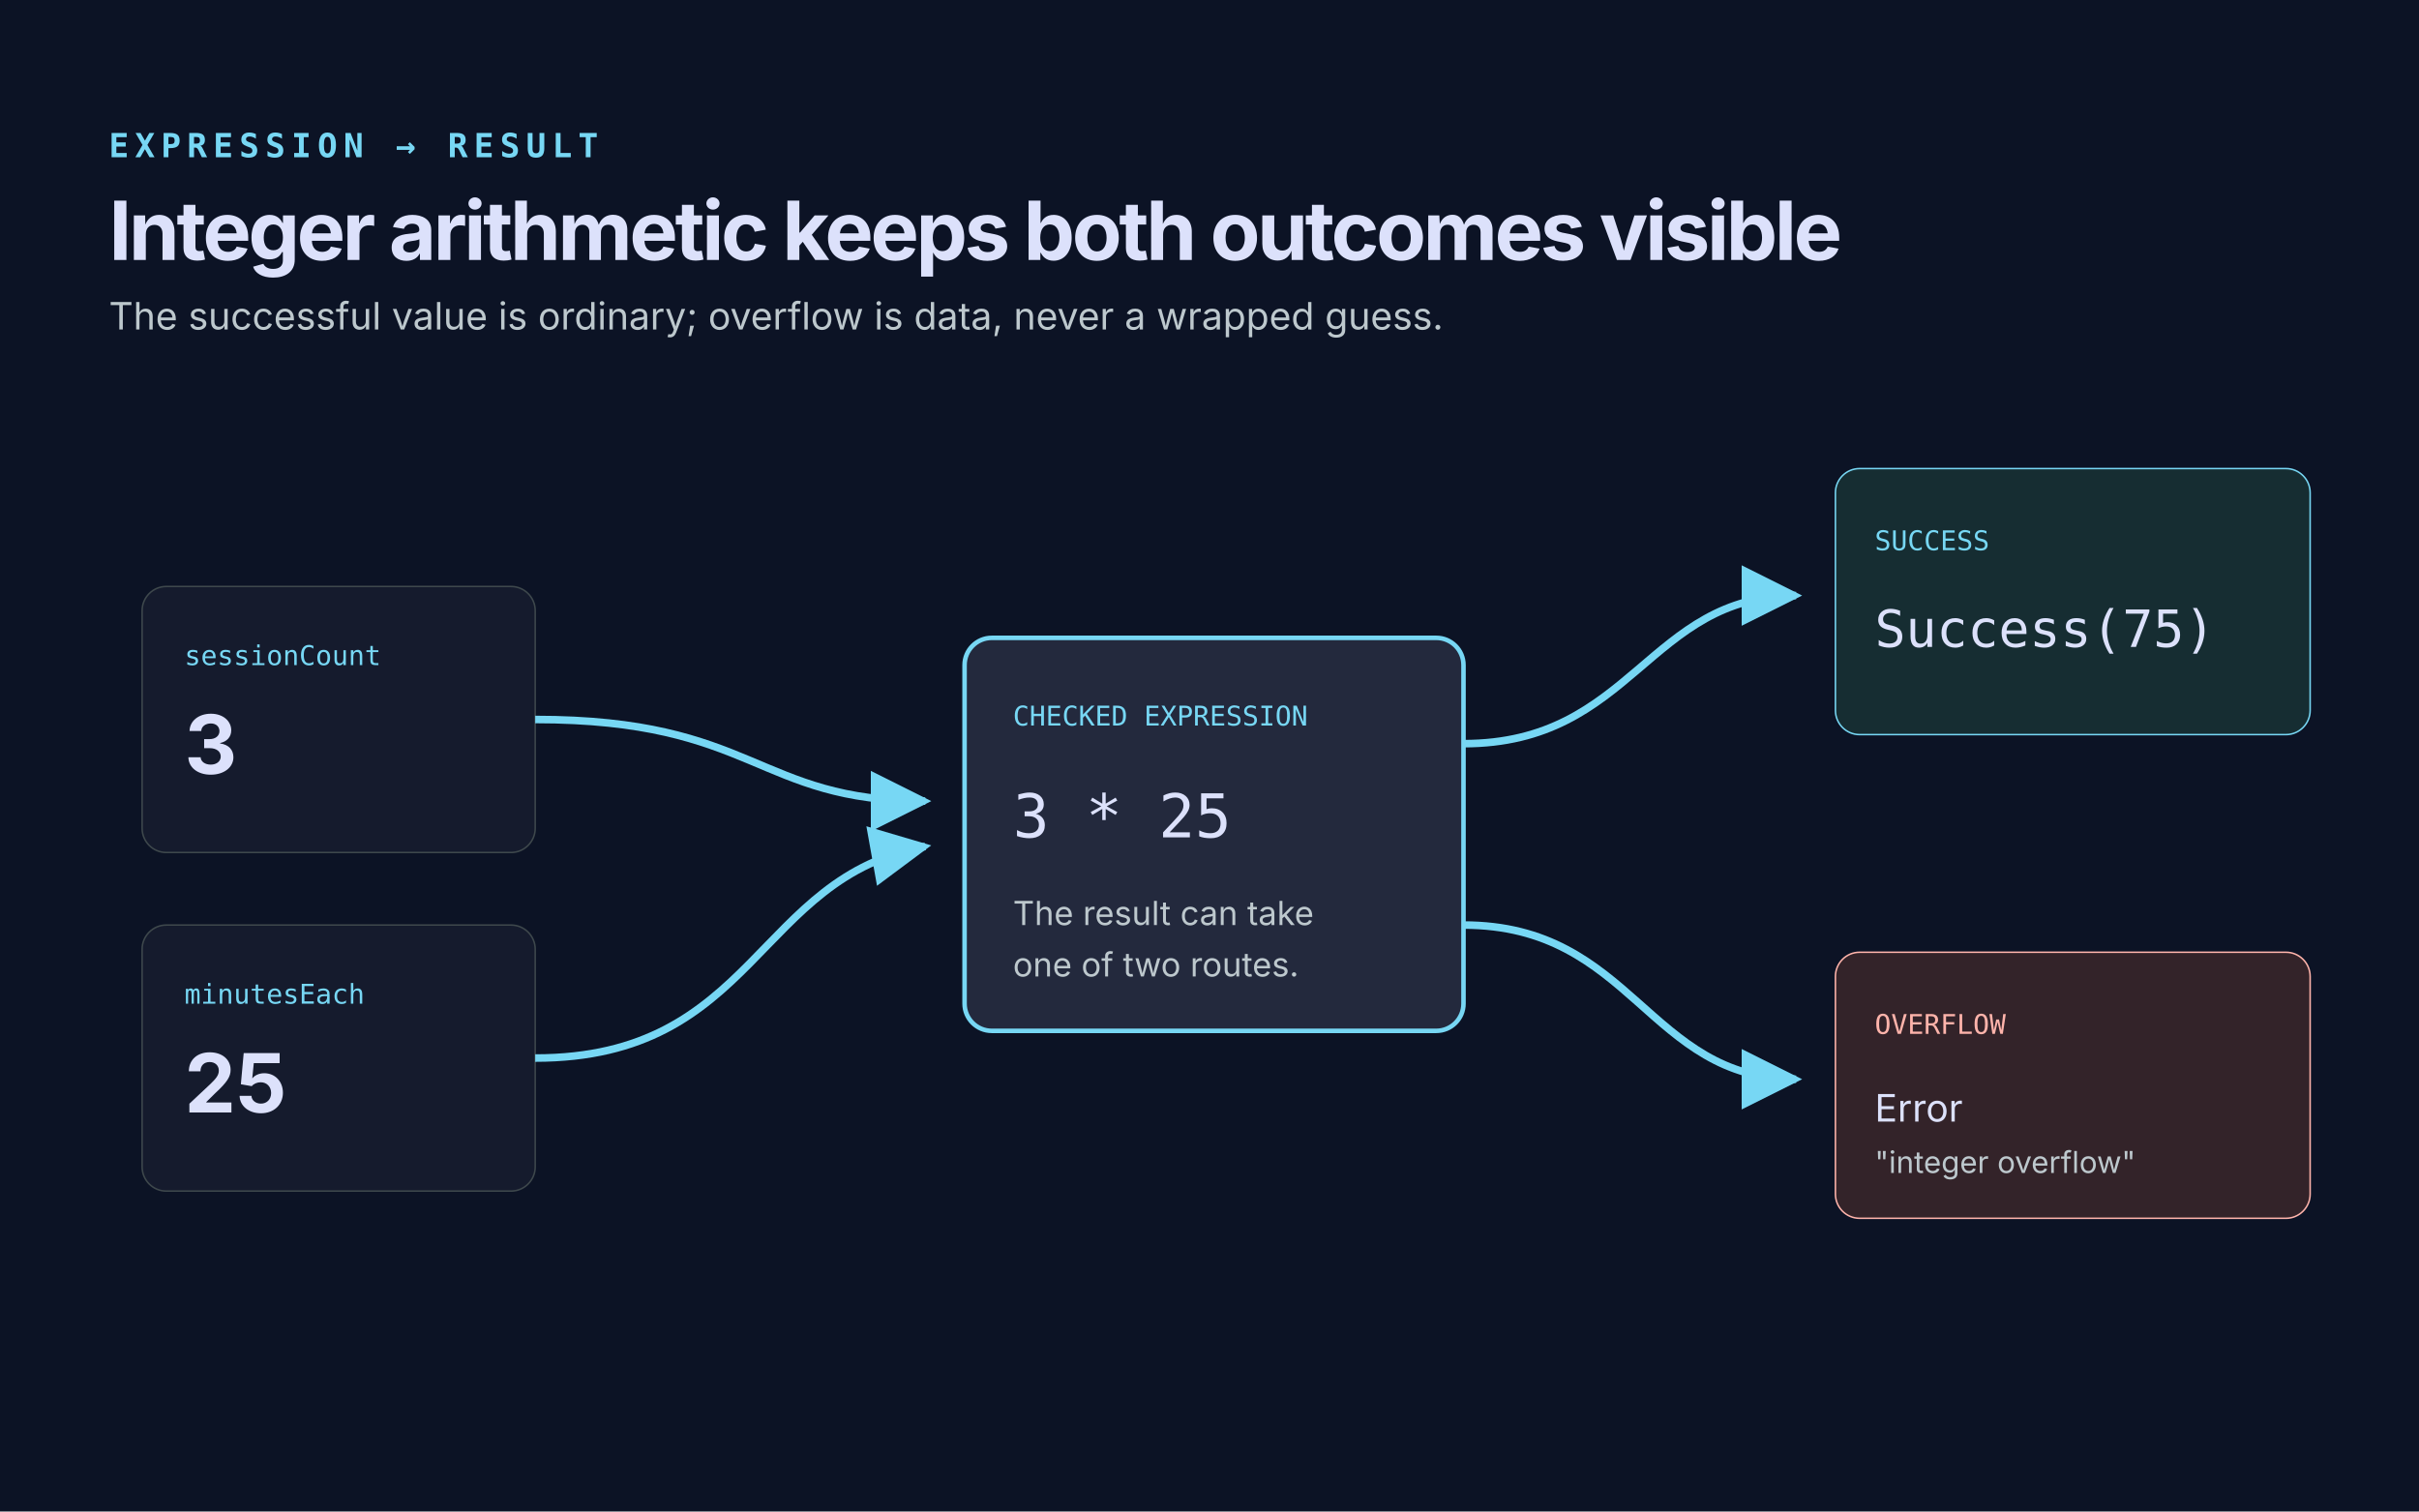
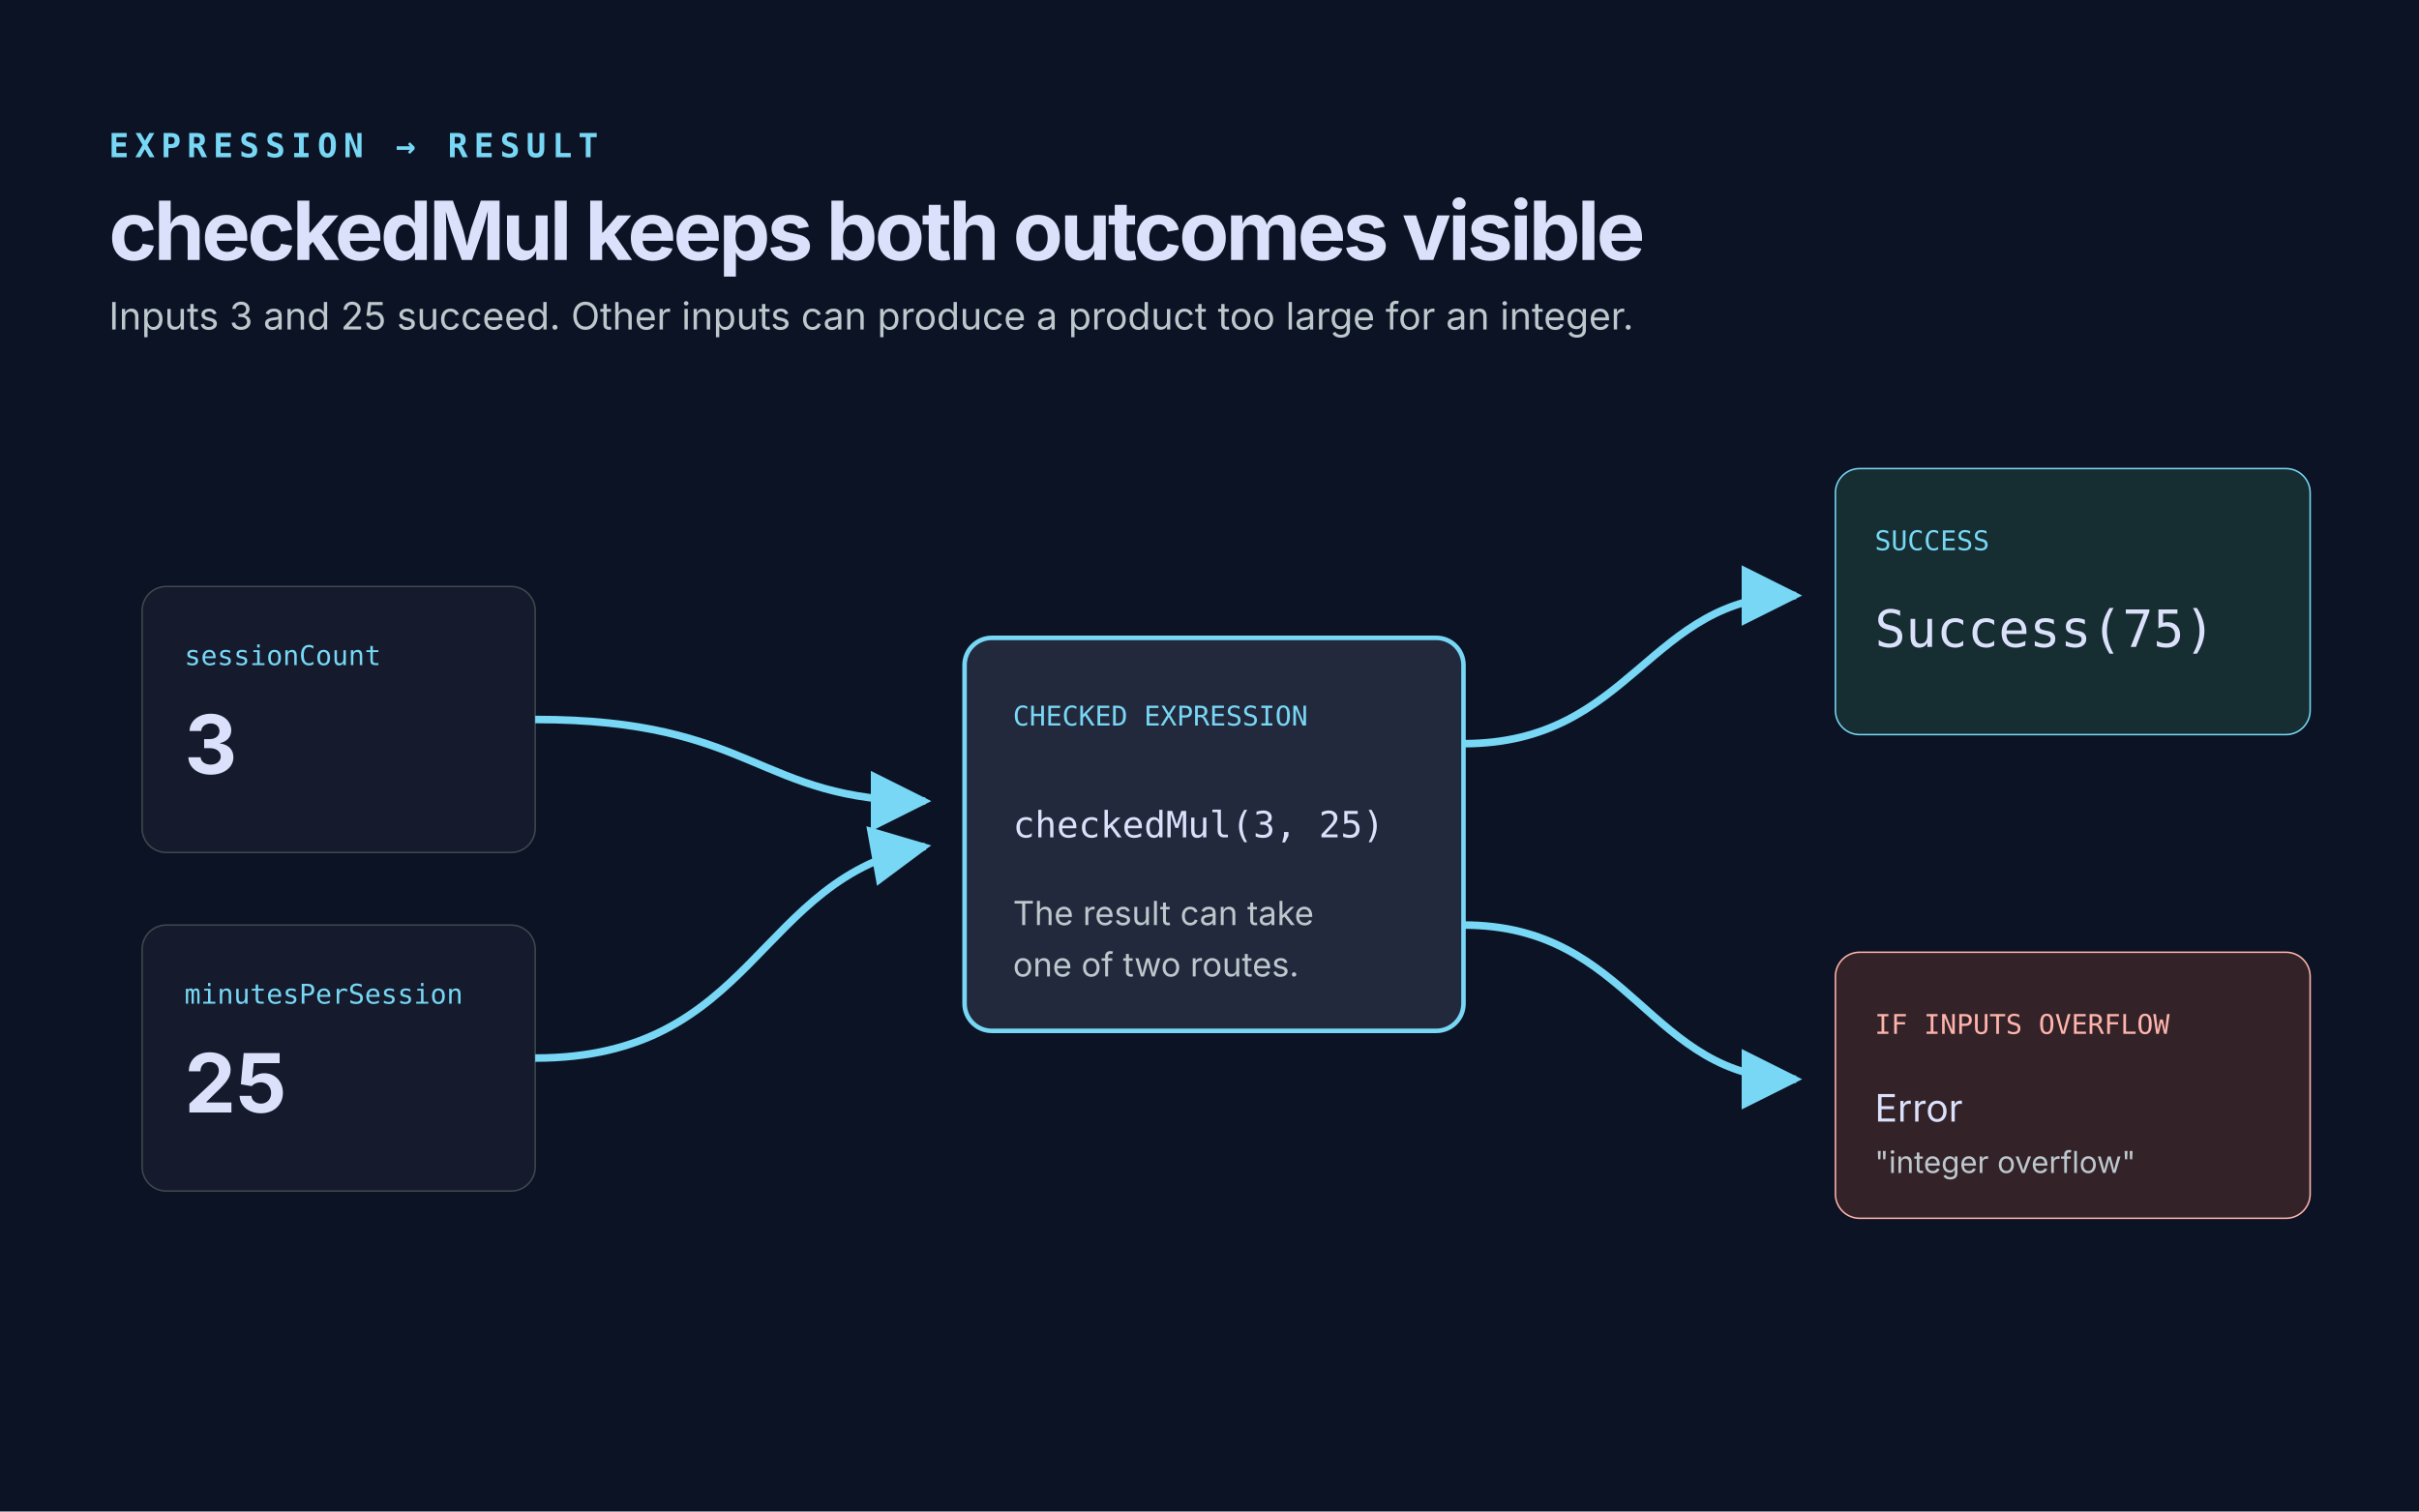
<svg xmlns="http://www.w3.org/2000/svg" width="1600" height="1000" viewBox="0 0 1600 1000" role="img" aria-labelledby="title description">
  <defs>
    <marker id="arrow" viewBox="0 0 10 10" refX="9" refY="5" markerWidth="8" markerHeight="8" orient="auto">
      <path d="M0 0 L10 5 L0 10 Z" fill="#77d7f4" />
    </marker>
  </defs>
  <rect width="1600" height="1000" fill="#0c1325" />
  <text x="72" y="104" fill="#77d7f4" font-family="JetBrains Mono, monospace" font-size="22" font-weight="700" letter-spacing="4">EXPRESSION → RESULT</text>
-   <text x="72" y="172" fill="#dce1fb" font-family="Geist, Inter, sans-serif" font-size="54" font-weight="720" letter-spacing="-2">Integer arithmetic keeps both outcomes visible</text>
-   <text x="72" y="218" fill="#bdc8cd" font-family="Geist, Inter, sans-serif" font-size="25">The successful value is ordinary; overflow is data, never a wrapped guess.</text>
+   <text x="72" y="172" fill="#dce1fb" font-family="Geist, Inter, sans-serif" font-size="54" font-weight="720" letter-spacing="-2">checkedMul keeps both outcomes visible</text>
+   <text x="72" y="218" fill="#bdc8cd" font-family="Geist, Inter, sans-serif" font-size="25">Inputs 3 and 25 succeed. Other inputs can produce a product too large for an integer.</text>
  <g font-family="Geist, Inter, sans-serif">
    <g transform="translate(94 388)">
      <rect width="260" height="176" rx="16" fill="#151b2d" stroke="#3e484c" />
      <text x="28" y="52" fill="#77d7f4" font-family="JetBrains Mono, monospace" font-size="18">sessionCount</text>
      <text x="28" y="124" fill="#dce1fb" font-size="54" font-weight="720">3</text>
    </g>
    <g transform="translate(94 612)">
      <rect width="260" height="176" rx="16" fill="#151b2d" stroke="#3e484c" />
-       <text x="28" y="52" fill="#77d7f4" font-family="JetBrains Mono, monospace" font-size="18">minutesEach</text>
+       <text x="28" y="52" fill="#77d7f4" font-family="JetBrains Mono, monospace" font-size="18">minutesPerSession</text>
      <text x="28" y="124" fill="#dce1fb" font-size="54" font-weight="720">25</text>
    </g>
    <path d="M354 476 C500 476 500 530 612 530" fill="none" stroke="#77d7f4" stroke-width="5" marker-end="url(#arrow)" />
    <path d="M354 700 C500 700 500 580 612 560" fill="none" stroke="#77d7f4" stroke-width="5" marker-end="url(#arrow)" />
    <g transform="translate(638 422)">
      <rect width="330" height="260" rx="18" fill="#23293d" stroke="#77d7f4" stroke-width="3" />
      <text x="32" y="58" fill="#77d7f4" font-family="JetBrains Mono, monospace" font-size="18">CHECKED EXPRESSION</text>
-       <text x="32" y="132" fill="#dce1fb" font-family="JetBrains Mono, monospace" font-size="40">3 * 25</text>
+       <text x="32" y="132" fill="#dce1fb" font-family="JetBrains Mono, monospace" font-size="24">checkedMul(3, 25)</text>
      <text x="32" y="190" fill="#bdc8cd" font-size="22">The result can take</text>
      <text x="32" y="224" fill="#bdc8cd" font-size="22">one of two routes.</text>
    </g>
    <path d="M968 492 C1080 492 1090 394 1188 394" fill="none" stroke="#77d7f4" stroke-width="5" marker-end="url(#arrow)" />
    <path d="M968 612 C1080 612 1090 714 1188 714" fill="none" stroke="#77d7f4" stroke-width="5" marker-end="url(#arrow)" />
    <g transform="translate(1214 310)">
      <rect width="314" height="176" rx="16" fill="#162d32" stroke="#77d7f4" />
      <text x="26" y="54" fill="#77d7f4" font-family="JetBrains Mono, monospace" font-size="18">SUCCESS</text>
      <text x="26" y="118" fill="#dce1fb" font-family="JetBrains Mono, monospace" font-size="34">Success(75)</text>
    </g>
    <g transform="translate(1214 630)">
      <rect width="314" height="176" rx="16" fill="#332329" stroke="#ffb4ab" />
-       <text x="26" y="54" fill="#ffb4ab" font-family="JetBrains Mono, monospace" font-size="18">OVERFLOW</text>
+       <text x="26" y="54" fill="#ffb4ab" font-family="JetBrains Mono, monospace" font-size="18">IF INPUTS OVERFLOW</text>
      <text x="26" y="112" fill="#dce1fb" font-size="25">Error</text>
      <text x="26" y="146" fill="#bdc8cd" font-size="20">"integer overflow"</text>
    </g>
  </g>
</svg>
